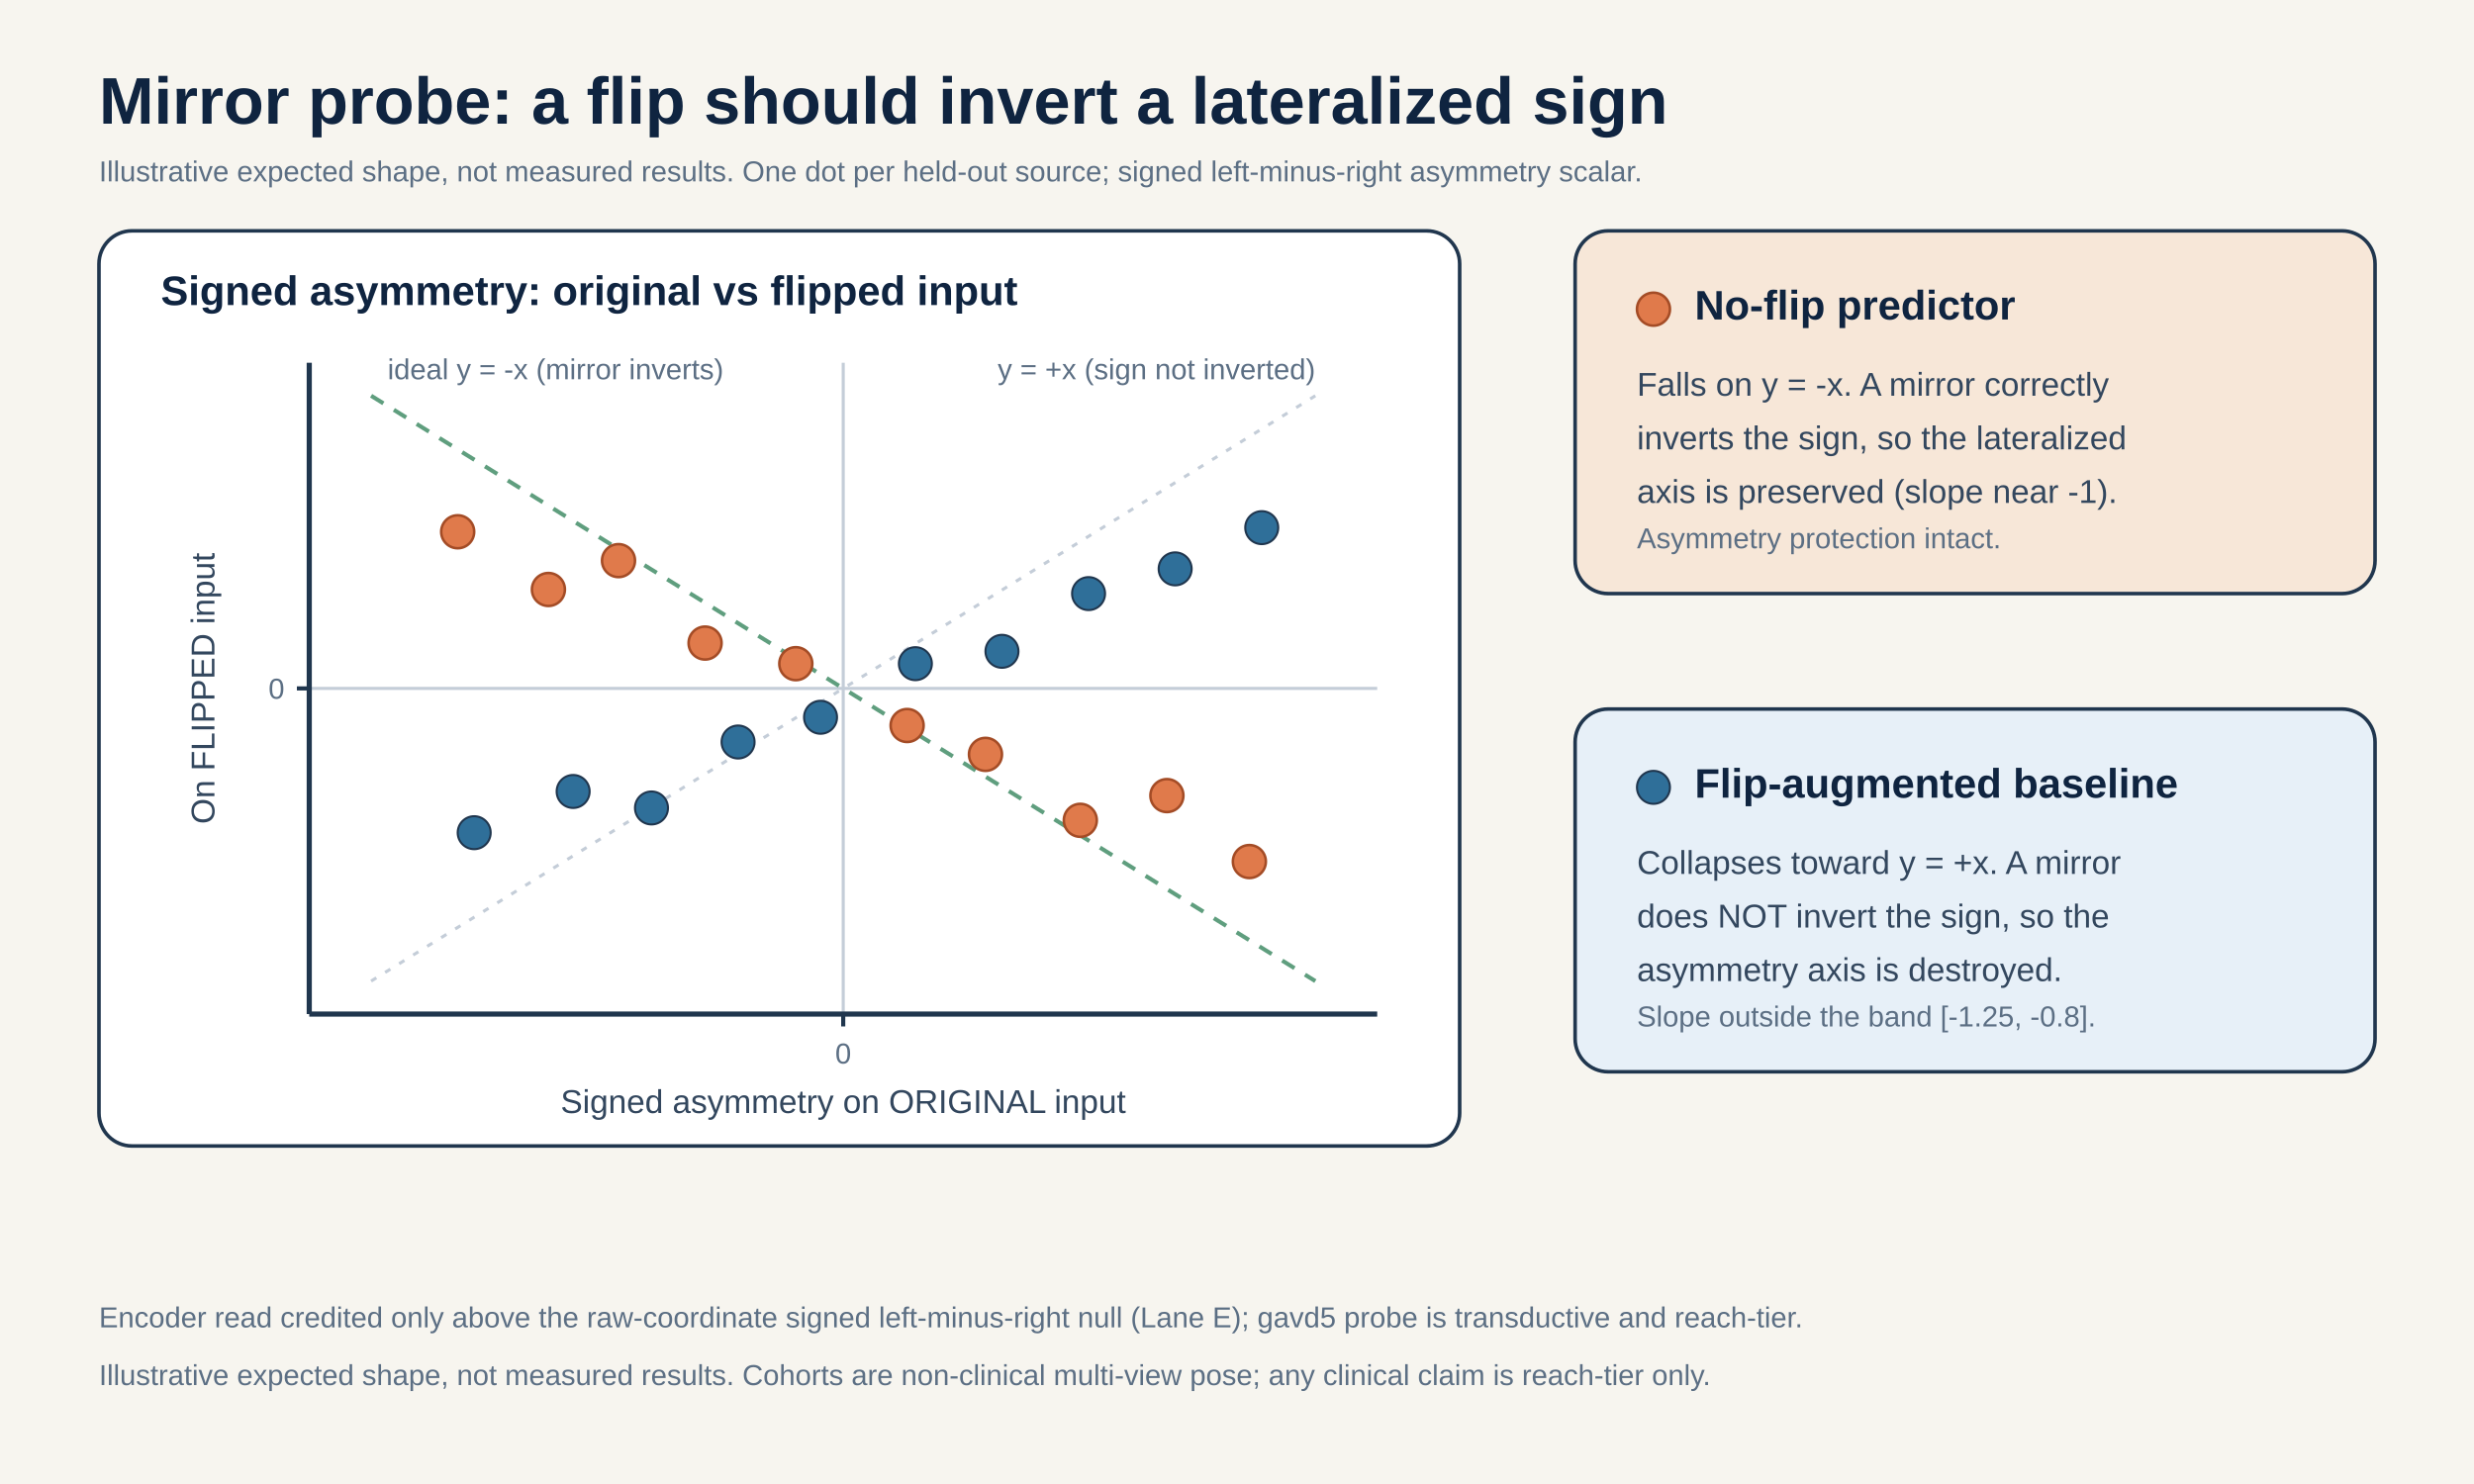
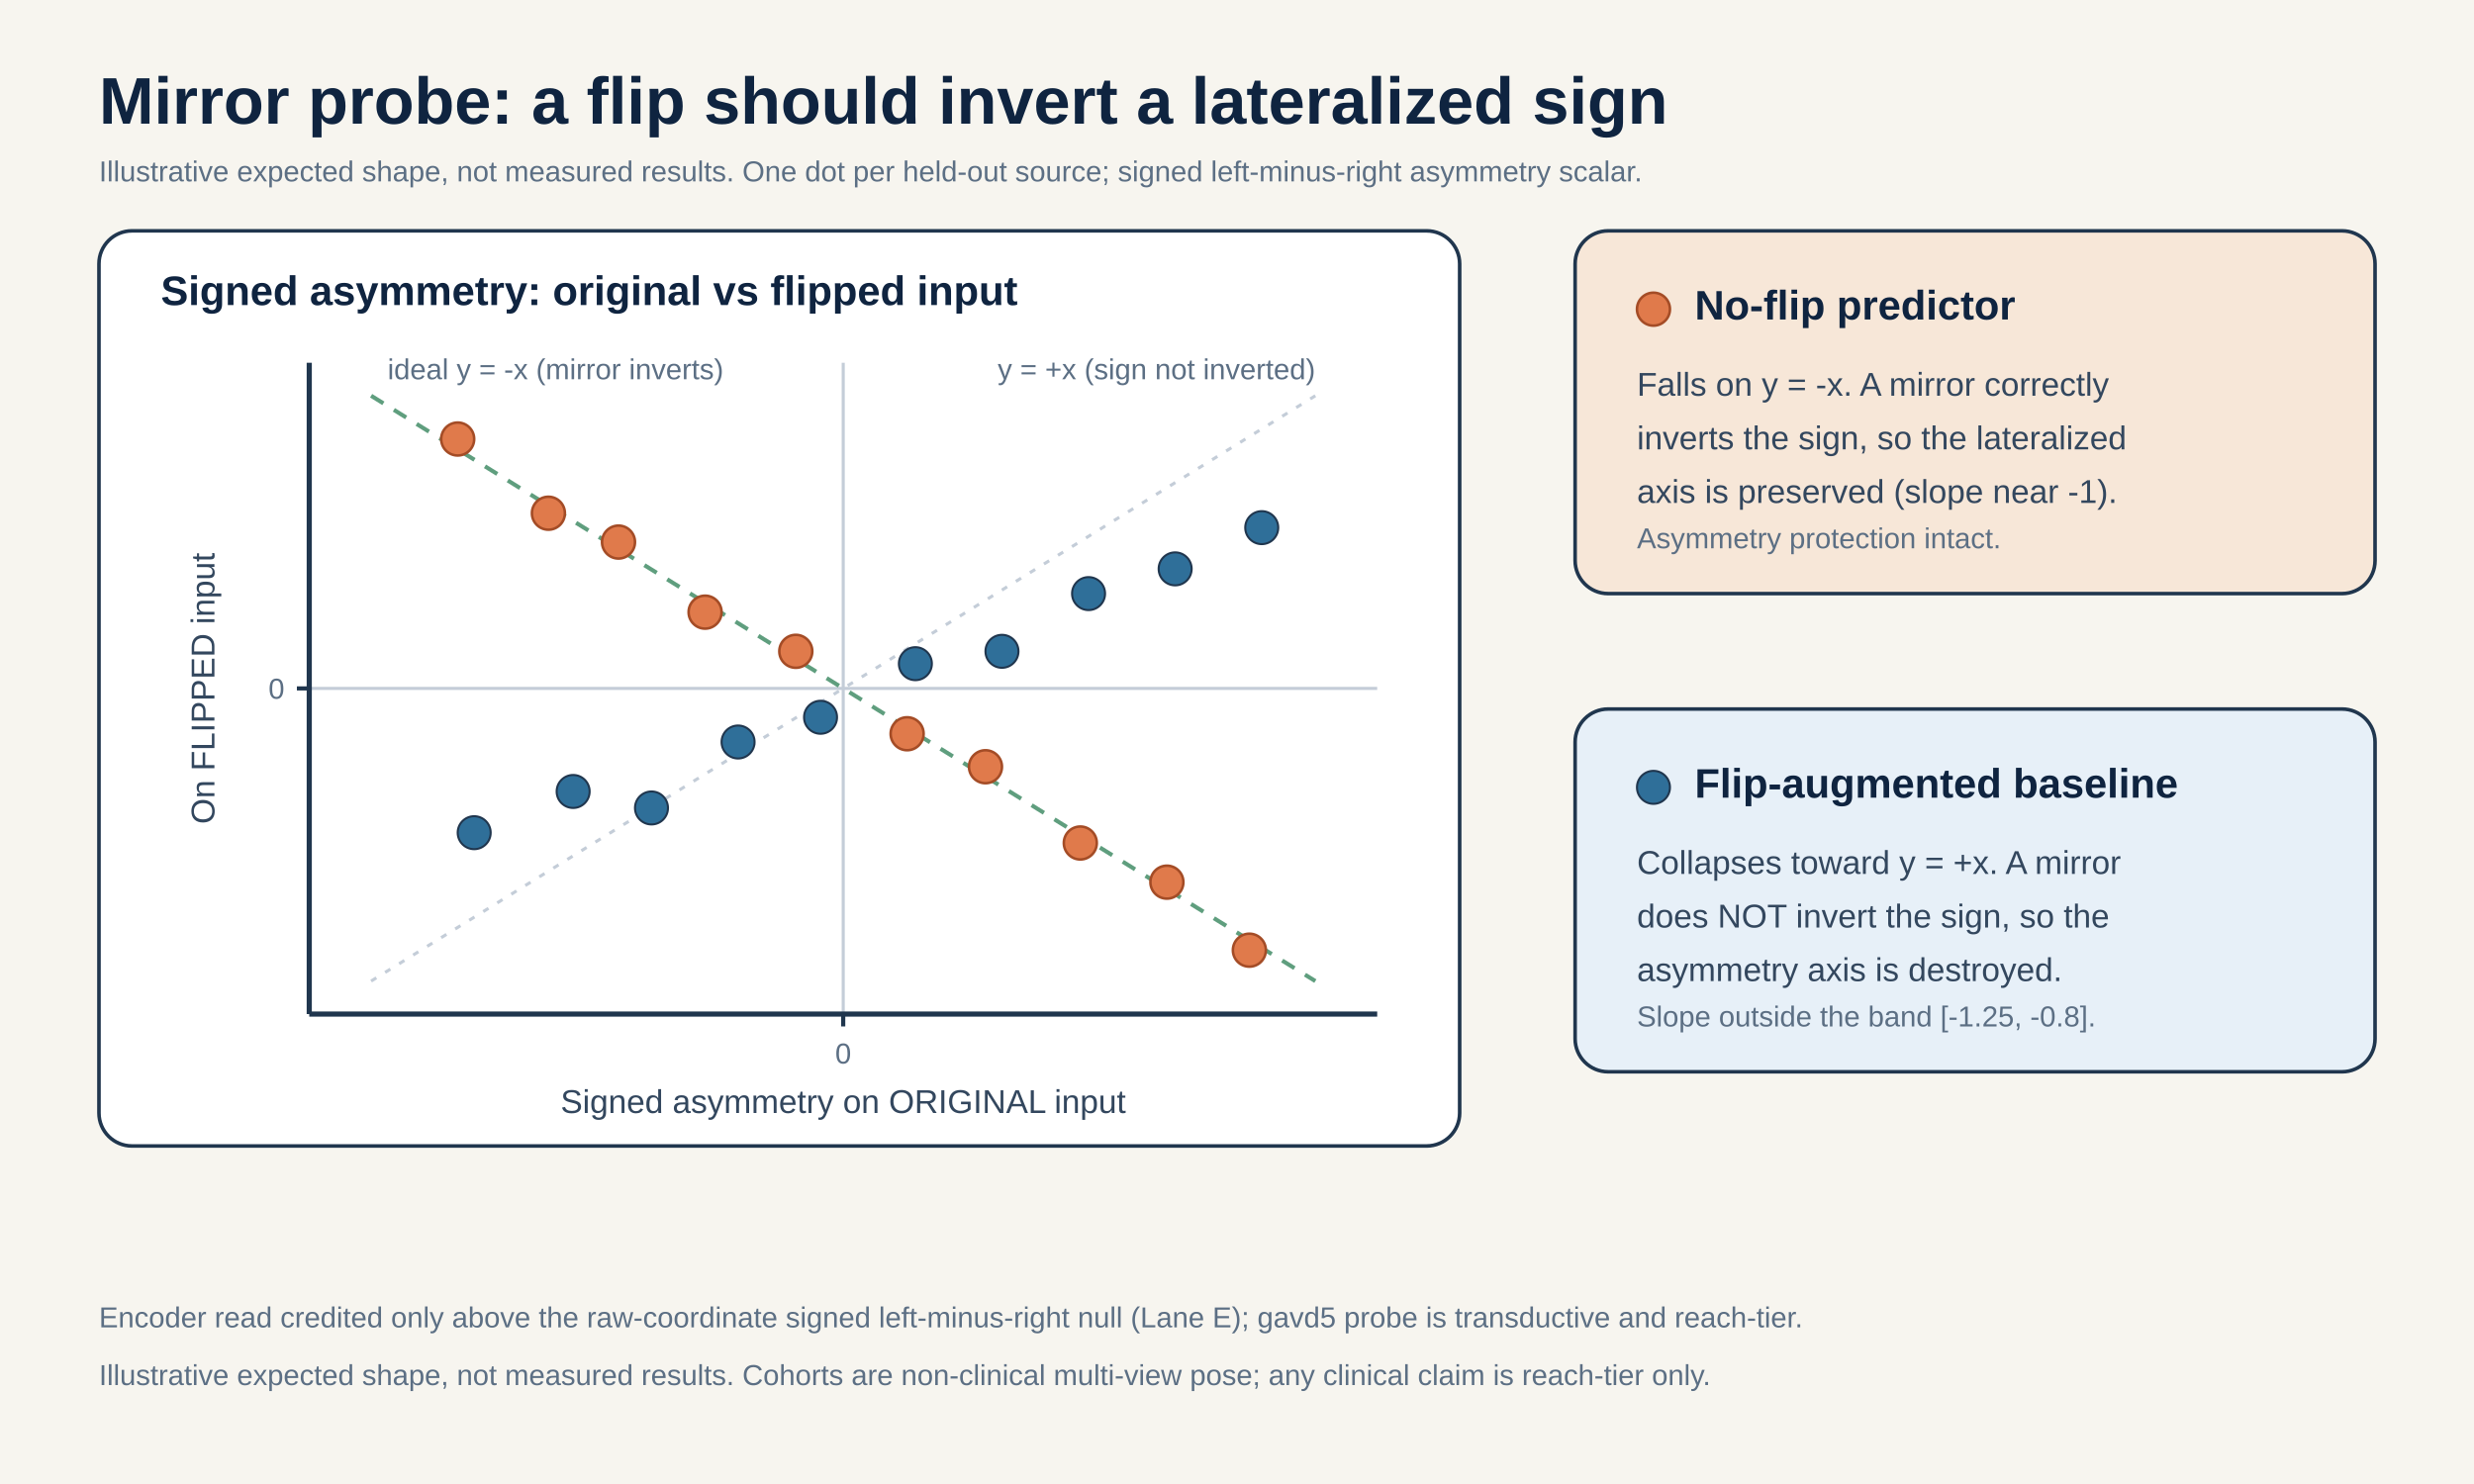
<svg xmlns="http://www.w3.org/2000/svg" viewBox="0 0 1200 720" role="img" aria-labelledby="t2 d2">
  <defs>
    <marker id="arrow" markerWidth="8" markerHeight="8" refX="7" refY="4" orient="auto" markerUnits="userSpaceOnUse">
      <path d="M0,0 L8,4 L0,8 z" fill="#20364e" />
    </marker>
    <style>
      .h{font-family:Arial,Helvetica,sans-serif;font-weight:700;font-size:32px;fill:#0f2440;}
      .t{font-family:Arial,Helvetica,sans-serif;font-weight:700;font-size:20px;fill:#0f2440;}
      .b{font-family:Arial,Helvetica,sans-serif;font-size:16px;fill:#33475e;}
      .s{font-family:Arial,Helvetica,sans-serif;font-size:14px;fill:#5c6f84;}
      .w{font-family:Arial,Helvetica,sans-serif;font-weight:700;font-size:16px;fill:#ffffff;}
      .ws{font-family:Arial,Helvetica,sans-serif;font-size:14px;fill:#cdd8e4;}
    </style>
  </defs>
  <rect x="0" y="0" width="1200" height="720" fill="#f7f5ef" />
  <text x="48" y="60" class="h">Mirror probe: a flip should invert a lateralized sign</text>
  <text x="48" y="88" class="s">Illustrative expected shape, not measured results. One dot per held-out source; signed left-minus-right asymmetry scalar.</text>
  <rect x="48" y="112" width="660" height="444" rx="16" fill="#ffffff" stroke="#20364e" stroke-width="1.75" />
  <text x="78" y="148" class="t">Signed asymmetry: original vs flipped input</text>
  <line x1="150" y1="334" x2="668" y2="334" stroke="#c4cdd8" stroke-width="1.5" />
  <line x1="409" y1="176" x2="409" y2="492" stroke="#c4cdd8" stroke-width="1.5" />
  <line x1="150" y1="176" x2="150" y2="492" stroke="#20364e" stroke-width="2.5" />
  <line x1="150" y1="492" x2="668" y2="492" stroke="#20364e" stroke-width="2.5" />
  <line x1="409" y1="492" x2="409" y2="498" stroke="#20364e" stroke-width="2" />
  <text x="409" y="516" class="s" text-anchor="middle">0</text>
  <line x1="150" y1="334" x2="144" y2="334" stroke="#20364e" stroke-width="2" />
  <text x="138" y="339" class="s" text-anchor="end">0</text>
  <line x1="180" y1="192" x2="638" y2="476" stroke="#5f9e7e" stroke-width="2" stroke-dasharray="7 6" />
  <text x="188" y="184" class="s" fill="#5f9e7e">ideal y = -x (mirror inverts)</text>
  <line x1="180" y1="476" x2="638" y2="192" stroke="#c4cdd8" stroke-width="1.5" stroke-dasharray="3 5" />
  <text x="638" y="184" class="s" text-anchor="end">y = +x (sign not inverted)</text>
  <g fill="#e07a4b" stroke="#a44c26" stroke-width="1.25">
-     <circle cx="222" cy="258" r="8" />
-     <circle cx="266" cy="286" r="8" />
-     <circle cx="300" cy="272" r="8" />
-     <circle cx="342" cy="312" r="8" />
-     <circle cx="386" cy="322" r="8" />
-     <circle cx="440" cy="352" r="8" />
-     <circle cx="478" cy="366" r="8" />
-     <circle cx="524" cy="398" r="8" />
-     <circle cx="566" cy="386" r="8" />
-     <circle cx="606" cy="418" r="8" />
+     <circle cx="222" cy="213" r="8" />
+     <circle cx="266" cy="249" r="8" />
+     <circle cx="300" cy="263" r="8" />
+     <circle cx="342" cy="297" r="8" />
+     <circle cx="386" cy="316" r="8" />
+     <circle cx="440" cy="356" r="8" />
+     <circle cx="478" cy="372" r="8" />
+     <circle cx="524" cy="409" r="8" />
+     <circle cx="566" cy="428" r="8" />
+     <circle cx="606" cy="461" r="8" />
  </g>
  <g fill="#2f6f99" stroke="#20364e" stroke-width="1.0">
    <circle cx="230" cy="404" r="8" />
    <circle cx="278" cy="384" r="8" />
    <circle cx="316" cy="392" r="8" />
    <circle cx="358" cy="360" r="8" />
    <circle cx="398" cy="348" r="8" />
    <circle cx="444" cy="322" r="8" />
    <circle cx="486" cy="316" r="8" />
    <circle cx="528" cy="288" r="8" />
    <circle cx="570" cy="276" r="8" />
    <circle cx="612" cy="256" r="8" />
  </g>
  <text x="409" y="540" class="b" text-anchor="middle">Signed asymmetry on ORIGINAL input</text>
  <text x="104" y="334" class="b" text-anchor="middle" transform="rotate(-90 104 334)">On FLIPPED input</text>
  <rect x="764" y="112" width="388" height="176" rx="16" fill="#f7e7d8" stroke="#20364e" stroke-width="1.75" />
  <circle cx="802" cy="150" r="8" fill="#e07a4b" stroke="#a44c26" stroke-width="1.25" />
  <text x="822" y="155" class="t">No-flip predictor</text>
  <text x="794" y="192" class="b">Falls on y = -x. A mirror correctly</text>
  <text x="794" y="218" class="b">inverts the sign, so the lateralized</text>
  <text x="794" y="244" class="b">axis is preserved (slope near -1).</text>
  <text x="794" y="266" class="s">Asymmetry protection intact.</text>
  <rect x="764" y="344" width="388" height="176" rx="16" fill="#e7f0f8" stroke="#20364e" stroke-width="1.75" />
  <circle cx="802" cy="382" r="8" fill="#2f6f99" stroke="#20364e" stroke-width="1.0" />
  <text x="822" y="387" class="t">Flip-augmented baseline</text>
  <text x="794" y="424" class="b">Collapses toward y = +x. A mirror</text>
  <text x="794" y="450" class="b">does NOT invert the sign, so the</text>
  <text x="794" y="476" class="b">asymmetry axis is destroyed.</text>
  <text x="794" y="498" class="s">Slope outside the band [-1.25, -0.8].</text>
  <text x="48" y="644" class="s">Encoder read credited only above the raw-coordinate signed left-minus-right null (Lane E); gavd5 probe is transductive and reach-tier.</text>
  <text x="48" y="672" class="s">Illustrative expected shape, not measured results. Cohorts are non-clinical multi-view pose; any clinical claim is reach-tier only.</text>
</svg>
